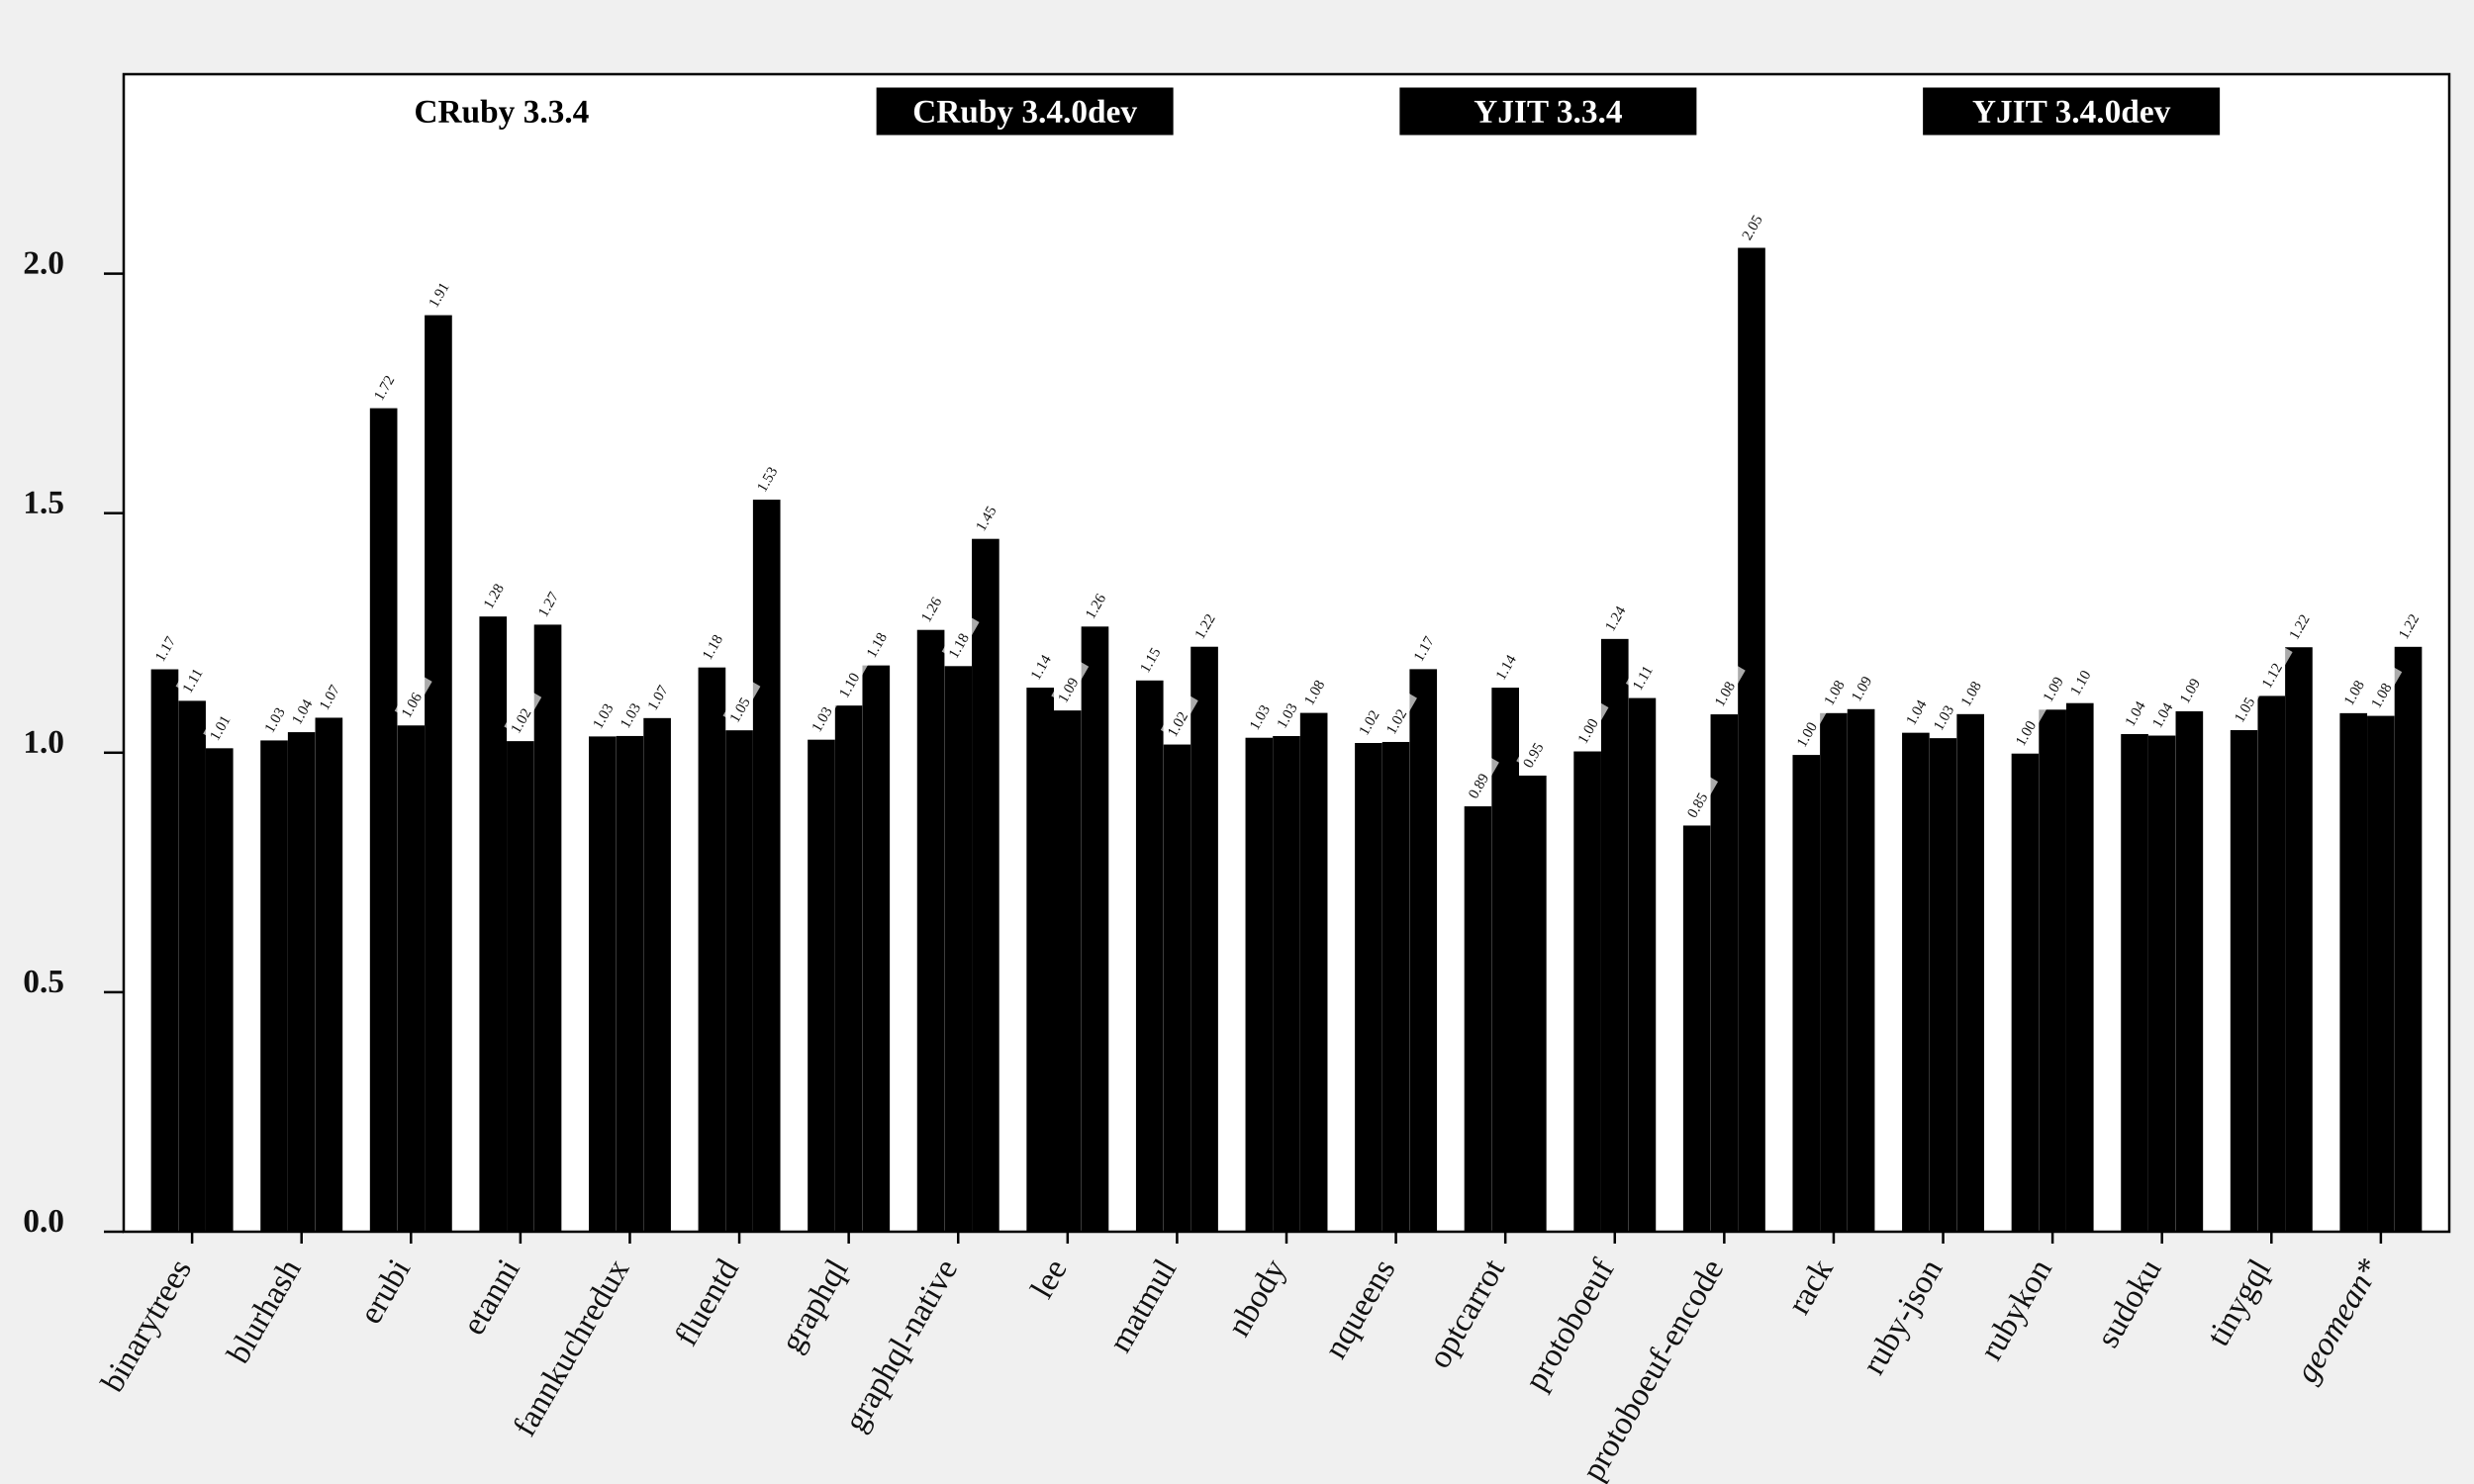
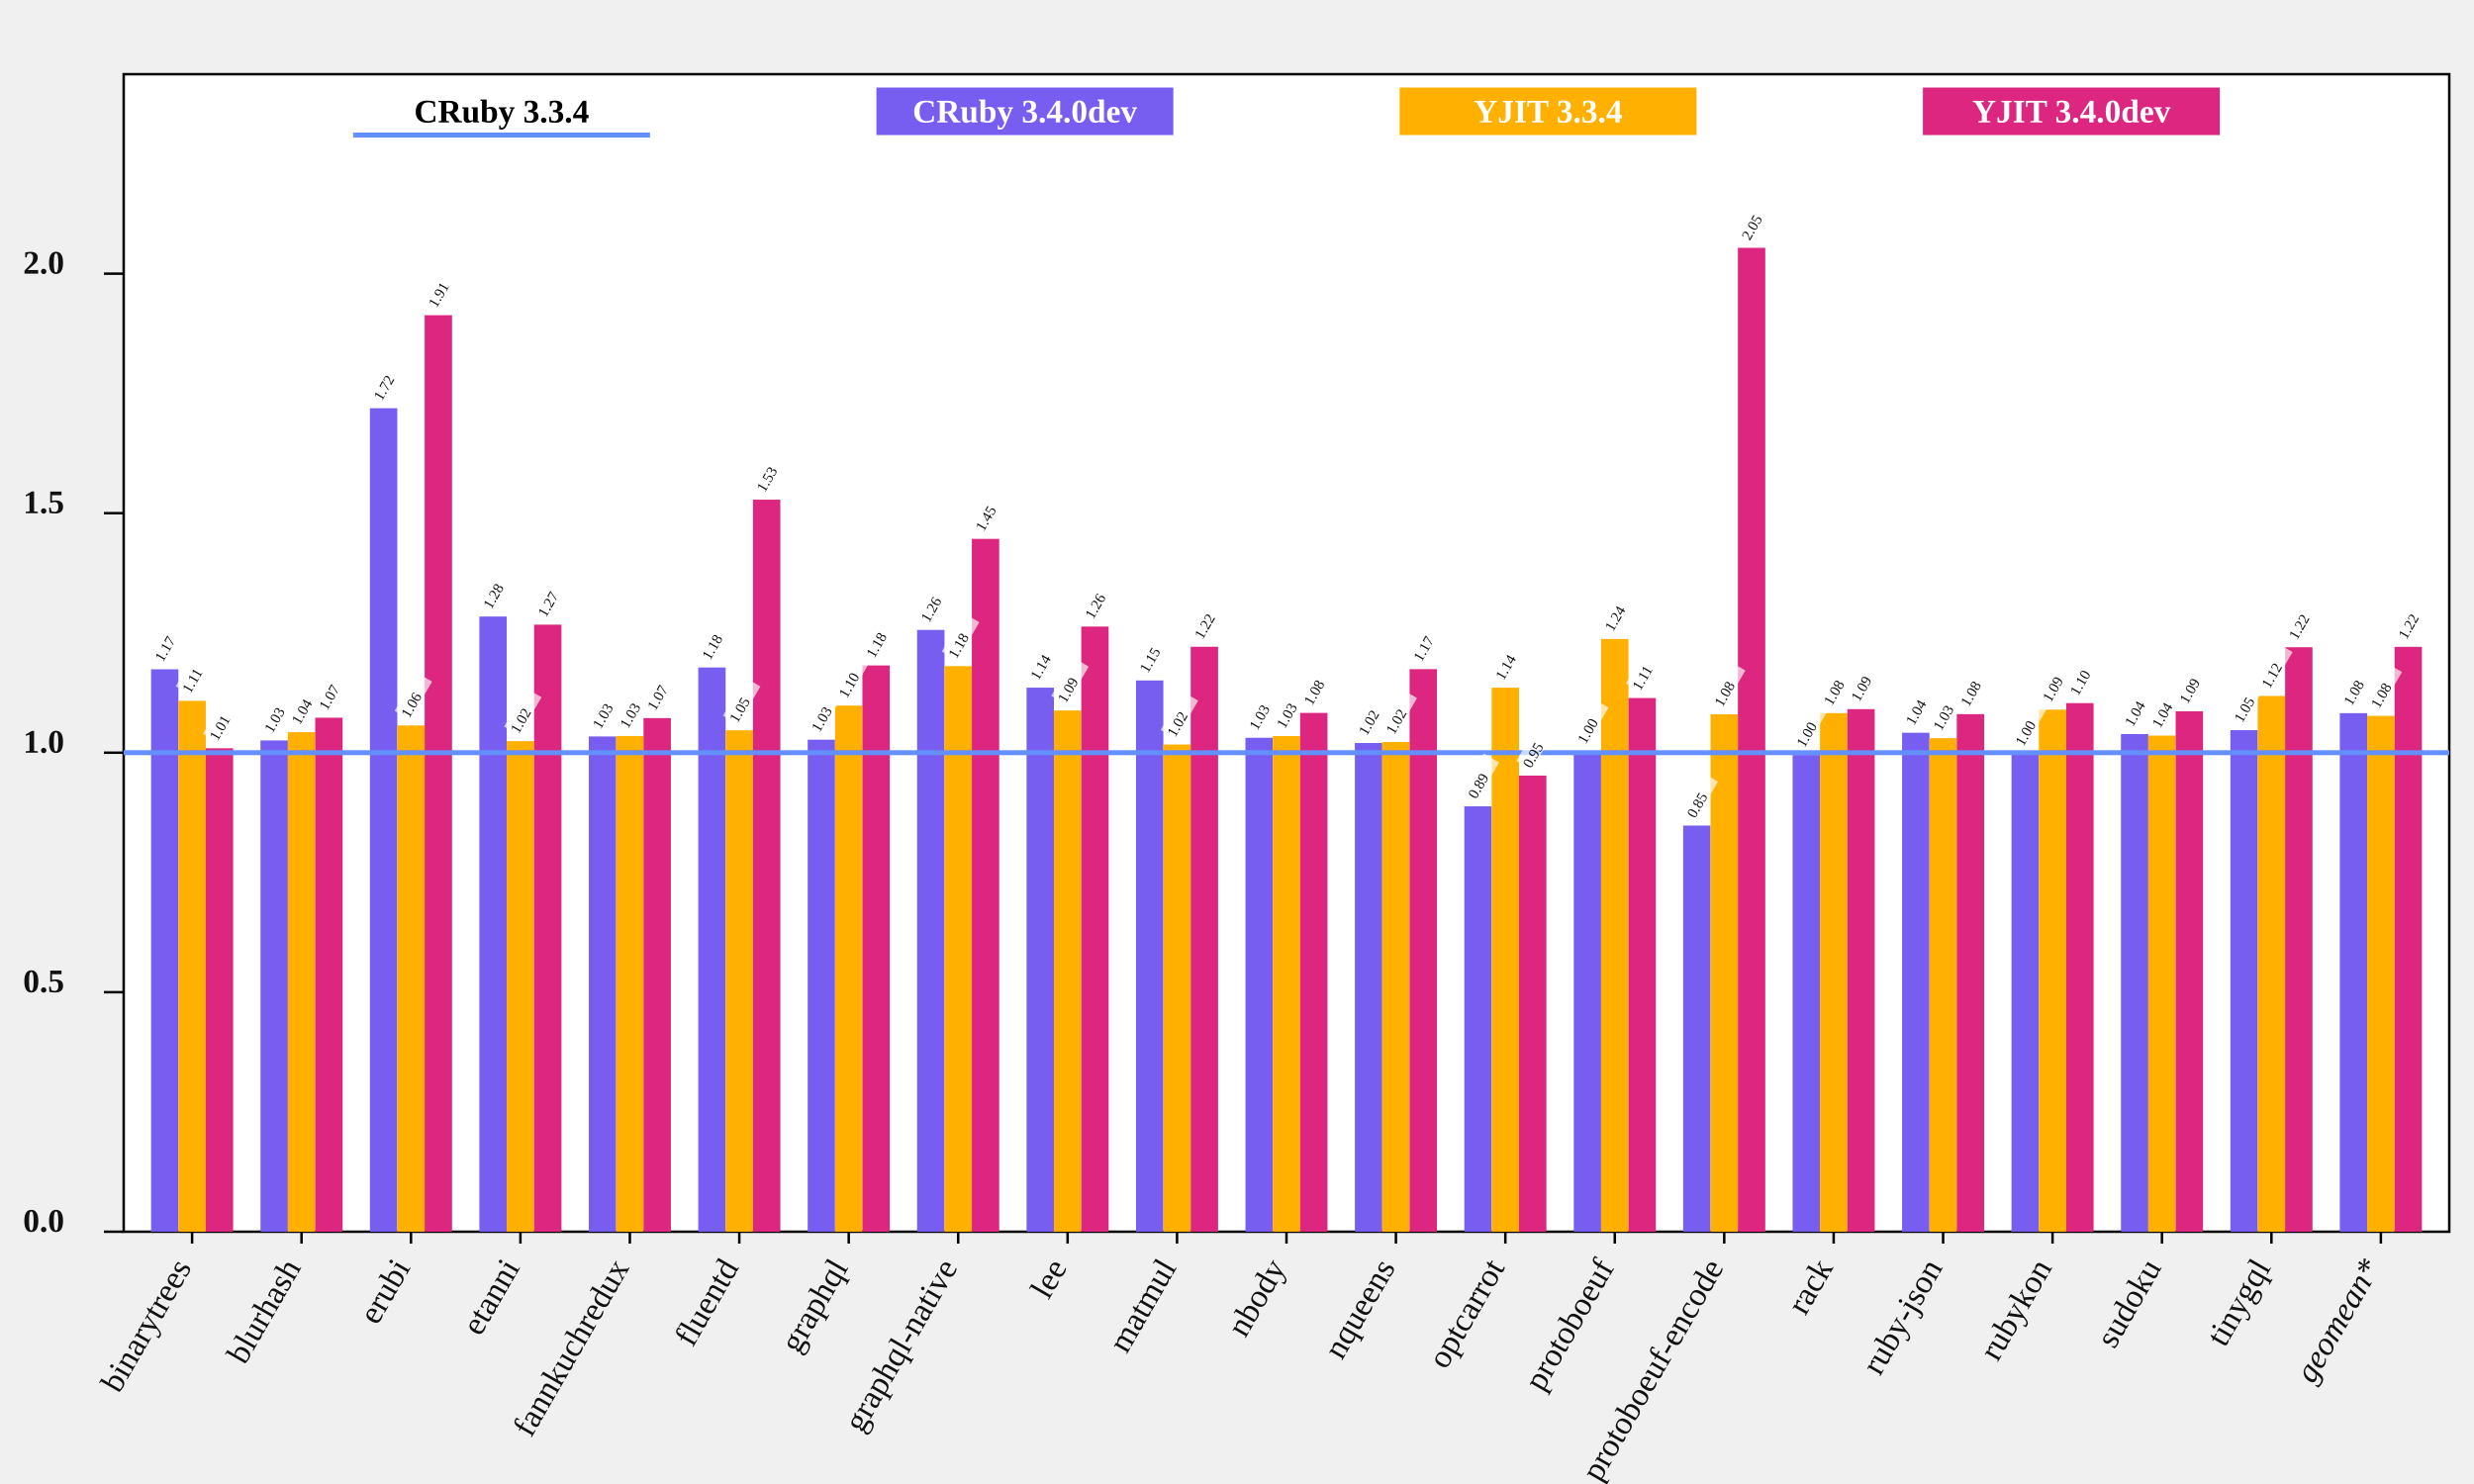
<svg xmlns="http://www.w3.org/2000/svg" viewBox="0 0 1000 600" width="100%" height="100%">
  <rect x="50.0" y="30.0" width="940.0" height="468" stroke="#000" fill="#fff" />
  <line x1="42.0" y1="498" x2="50.0" y2="498" stroke="#000" />
  <text x="26" y="498" text-anchor="end" font-weight="bold" font-size="small" fill="#111">
0.0
</text>
  <line x1="42.0" y1="401.161" x2="50.0" y2="401.161" stroke="#000" />
  <text x="26" y="401.161" text-anchor="end" font-weight="bold" font-size="small" fill="#111">
0.5
</text>
  <line x1="42.0" y1="304.322" x2="50.0" y2="304.322" stroke="#000" />
  <text x="26" y="304.322" text-anchor="end" font-weight="bold" font-size="small" fill="#111">
1.0
</text>
  <line x1="42.0" y1="207.483" x2="50.0" y2="207.483" stroke="#000" />
  <text x="26" y="207.483" text-anchor="end" font-weight="bold" font-size="small" fill="#111">
1.5
</text>
  <line x1="42.0" y1="110.644" x2="50.0" y2="110.644" stroke="#000" />
  <text x="26" y="110.644" text-anchor="end" font-weight="bold" font-size="small" fill="#111">
2.0
</text>
-   <line x1="142.75" y1="54.6" x2="262.75" y2="54.6" stroke="" stroke-width="2" />
+   <line x1="142.75" y1="54.6" x2="262.75" y2="54.6" stroke="#648FFF" stroke-width="2" />
  <text x="202.75" y="49.5" font-size="small" text-anchor="middle" font-weight="bold" fill="#000">
CRuby 3.3.4
</text>
-   <rect x="354.25" y="35.4" width="120.0" height="19.2" fill="" stroke="none" />
+   <rect x="354.25" y="35.4" width="120.0" height="19.2" fill="#785EF0" stroke="none" />
  <text x="414.25" y="49.5" font-size="small" text-anchor="middle" font-weight="bold" fill="#fff" style="text-shadow: 0 0 1px #000;">
CRuby 3.4.0dev
</text>
-   <rect x="565.75" y="35.4" width="120.0" height="19.2" fill="" stroke="none" />
+   <rect x="565.75" y="35.4" width="120.0" height="19.2" fill="#FFB000" stroke="none" />
  <text x="625.75" y="49.5" font-size="small" text-anchor="middle" font-weight="bold" fill="#fff" style="text-shadow: 0 0 1px #000;">
YJIT 3.3.4
</text>
-   <rect x="777.25" y="35.4" width="120.0" height="19.2" fill="" stroke="none" />
+   <rect x="777.25" y="35.4" width="120.0" height="19.2" fill="#DC267F" stroke="none" />
  <text x="837.25" y="49.5" font-size="small" text-anchor="middle" font-weight="bold" fill="#fff" style="text-shadow: 0 0 1px #000;">
YJIT 3.4.0dev
</text>
-   <rect x="61.059" y="270.607" width="11.059" height="227.393" fill="" data-tooltip="1.17x baseline (CRuby 3.4.0dev)" />
-   <rect x="72.118" y="283.351" width="11.059" height="214.649" fill="" data-tooltip="1.11x baseline (YJIT 3.3.4)" />
-   <rect x="83.176" y="302.532" width="11.059" height="195.468" fill="" data-tooltip="1.01x baseline (YJIT 3.4.0dev)" />
+   <rect x="61.059" y="270.607" width="11.059" height="227.393" fill="#785EF0" data-tooltip="1.17x baseline (CRuby 3.4.0dev)" />
+   <rect x="72.118" y="283.351" width="11.059" height="214.649" fill="#FFB000" data-tooltip="1.11x baseline (YJIT 3.3.4)" />
+   <rect x="83.176" y="302.532" width="11.059" height="195.468" fill="#DC267F" data-tooltip="1.01x baseline (YJIT 3.4.0dev)" />
  <line x1="77.647" y1="498.0" x2="77.647" y2="502.8" stroke="#000" />
  <text x="77.647" y="512.4" fill="#111" font-size="small" text-anchor="end" transform="rotate(-60, 77.64706, 512.4)">
binarytrees
</text>
-   <rect x="105.294" y="299.369" width="11.059" height="198.631" fill="" data-tooltip="1.03x baseline (CRuby 3.4.0dev)" />
-   <rect x="116.353" y="296.029" width="11.059" height="201.971" fill="" data-tooltip="1.04x baseline (YJIT 3.3.4)" />
-   <rect x="127.412" y="290.186" width="11.059" height="207.814" fill="" data-tooltip="1.07x baseline (YJIT 3.4.0dev)" />
+   <rect x="105.294" y="299.369" width="11.059" height="198.631" fill="#785EF0" data-tooltip="1.03x baseline (CRuby 3.4.0dev)" />
+   <rect x="116.353" y="296.029" width="11.059" height="201.971" fill="#FFB000" data-tooltip="1.04x baseline (YJIT 3.3.4)" />
+   <rect x="127.412" y="290.186" width="11.059" height="207.814" fill="#DC267F" data-tooltip="1.07x baseline (YJIT 3.4.0dev)" />
  <line x1="121.882" y1="498.0" x2="121.882" y2="502.8" stroke="#000" />
  <text x="121.882" y="512.4" fill="#111" font-size="small" text-anchor="end" transform="rotate(-60, 121.8824, 512.4)">
blurhash
</text>
-   <rect x="149.529" y="165.045" width="11.059" height="332.955" fill="" data-tooltip="1.72x baseline (CRuby 3.4.0dev)" />
-   <rect x="160.588" y="293.31" width="11.059" height="204.69" fill="" data-tooltip="1.06x baseline (YJIT 3.3.4)" />
-   <rect x="171.647" y="127.436" width="11.059" height="370.564" fill="" data-tooltip="1.91x baseline (YJIT 3.4.0dev)" />
+   <rect x="149.529" y="165.045" width="11.059" height="332.955" fill="#785EF0" data-tooltip="1.72x baseline (CRuby 3.4.0dev)" />
+   <rect x="160.588" y="293.31" width="11.059" height="204.69" fill="#FFB000" data-tooltip="1.06x baseline (YJIT 3.3.4)" />
+   <rect x="171.647" y="127.436" width="11.059" height="370.564" fill="#DC267F" data-tooltip="1.91x baseline (YJIT 3.4.0dev)" />
  <line x1="166.118" y1="498.0" x2="166.118" y2="502.8" stroke="#000" />
  <text x="166.118" y="512.4" fill="#111" font-size="small" text-anchor="end" transform="rotate(-60, 166.1176, 512.4)">
erubi
</text>
-   <rect x="193.765" y="249.266" width="11.059" height="248.734" fill="" data-tooltip="1.28x baseline (CRuby 3.4.0dev)" />
-   <rect x="204.824" y="299.652" width="11.059" height="198.348" fill="" data-tooltip="1.02x baseline (YJIT 3.3.4)" />
-   <rect x="215.882" y="252.56" width="11.059" height="245.44" fill="" data-tooltip="1.27x baseline (YJIT 3.4.0dev)" />
+   <rect x="193.765" y="249.266" width="11.059" height="248.734" fill="#785EF0" data-tooltip="1.28x baseline (CRuby 3.4.0dev)" />
+   <rect x="204.824" y="299.652" width="11.059" height="198.348" fill="#FFB000" data-tooltip="1.02x baseline (YJIT 3.3.4)" />
+   <rect x="215.882" y="252.56" width="11.059" height="245.44" fill="#DC267F" data-tooltip="1.27x baseline (YJIT 3.4.0dev)" />
  <line x1="210.353" y1="498.0" x2="210.353" y2="502.8" stroke="#000" />
  <text x="210.353" y="512.4" fill="#111" font-size="small" text-anchor="end" transform="rotate(-60, 210.3529, 512.4)">
etanni
</text>
-   <rect x="238" y="297.761" width="11.059" height="200.239" fill="" data-tooltip="1.03x baseline (CRuby 3.4.0dev)" />
-   <rect x="249.059" y="297.575" width="11.059" height="200.425" fill="" data-tooltip="1.03x baseline (YJIT 3.3.4)" />
-   <rect x="260.118" y="290.333" width="11.059" height="207.667" fill="" data-tooltip="1.07x baseline (YJIT 3.4.0dev)" />
+   <rect x="238" y="297.761" width="11.059" height="200.239" fill="#785EF0" data-tooltip="1.03x baseline (CRuby 3.4.0dev)" />
+   <rect x="249.059" y="297.575" width="11.059" height="200.425" fill="#FFB000" data-tooltip="1.03x baseline (YJIT 3.3.4)" />
+   <rect x="260.118" y="290.333" width="11.059" height="207.667" fill="#DC267F" data-tooltip="1.07x baseline (YJIT 3.4.0dev)" />
  <line x1="254.588" y1="498.0" x2="254.588" y2="502.8" stroke="#000" />
  <text x="254.588" y="512.4" fill="#111" font-size="small" text-anchor="end" transform="rotate(-60, 254.5882, 512.4)">
fannkuchredux
</text>
-   <rect x="282.235" y="269.871" width="11.059" height="228.129" fill="" data-tooltip="1.18x baseline (CRuby 3.4.0dev)" />
-   <rect x="293.294" y="295.272" width="11.059" height="202.728" fill="" data-tooltip="1.05x baseline (YJIT 3.3.4)" />
-   <rect x="304.353" y="202.024" width="11.059" height="295.976" fill="" data-tooltip="1.53x baseline (YJIT 3.4.0dev)" />
+   <rect x="282.235" y="269.871" width="11.059" height="228.129" fill="#785EF0" data-tooltip="1.18x baseline (CRuby 3.4.0dev)" />
+   <rect x="293.294" y="295.272" width="11.059" height="202.728" fill="#FFB000" data-tooltip="1.05x baseline (YJIT 3.3.4)" />
+   <rect x="304.353" y="202.024" width="11.059" height="295.976" fill="#DC267F" data-tooltip="1.53x baseline (YJIT 3.4.0dev)" />
  <line x1="298.824" y1="498.0" x2="298.824" y2="502.8" stroke="#000" />
  <text x="298.824" y="512.4" fill="#111" font-size="small" text-anchor="end" transform="rotate(-60, 298.8235, 512.4)">
fluentd
</text>
-   <rect x="326.471" y="299.067" width="11.059" height="198.933" fill="" data-tooltip="1.03x baseline (CRuby 3.4.0dev)" />
-   <rect x="337.529" y="285.268" width="11.059" height="212.732" fill="" data-tooltip="1.10x baseline (YJIT 3.3.4)" />
-   <rect x="348.588" y="269.047" width="11.059" height="228.953" fill="" data-tooltip="1.18x baseline (YJIT 3.4.0dev)" />
+   <rect x="326.471" y="299.067" width="11.059" height="198.933" fill="#785EF0" data-tooltip="1.03x baseline (CRuby 3.4.0dev)" />
+   <rect x="337.529" y="285.268" width="11.059" height="212.732" fill="#FFB000" data-tooltip="1.10x baseline (YJIT 3.3.4)" />
+   <rect x="348.588" y="269.047" width="11.059" height="228.953" fill="#DC267F" data-tooltip="1.18x baseline (YJIT 3.4.0dev)" />
  <line x1="343.059" y1="498.0" x2="343.059" y2="502.8" stroke="#000" />
  <text x="343.059" y="512.4" fill="#111" font-size="small" text-anchor="end" transform="rotate(-60, 343.0588, 512.4)">
graphql
</text>
-   <rect x="370.706" y="254.68" width="11.059" height="243.32" fill="" data-tooltip="1.26x baseline (CRuby 3.4.0dev)" />
-   <rect x="381.765" y="269.32" width="11.059" height="228.68" fill="" data-tooltip="1.18x baseline (YJIT 3.3.4)" />
-   <rect x="392.824" y="217.872" width="11.059" height="280.128" fill="" data-tooltip="1.45x baseline (YJIT 3.4.0dev)" />
+   <rect x="370.706" y="254.68" width="11.059" height="243.32" fill="#785EF0" data-tooltip="1.26x baseline (CRuby 3.4.0dev)" />
+   <rect x="381.765" y="269.32" width="11.059" height="228.68" fill="#FFB000" data-tooltip="1.18x baseline (YJIT 3.3.4)" />
+   <rect x="392.824" y="217.872" width="11.059" height="280.128" fill="#DC267F" data-tooltip="1.45x baseline (YJIT 3.4.0dev)" />
  <line x1="387.294" y1="498.0" x2="387.294" y2="502.8" stroke="#000" />
  <text x="387.294" y="512.4" fill="#111" font-size="small" text-anchor="end" transform="rotate(-60, 387.2941, 512.4)">
graphql-native
</text>
-   <rect x="414.941" y="278.026" width="11.059" height="219.974" fill="" data-tooltip="1.14x baseline (CRuby 3.4.0dev)" />
-   <rect x="426" y="287.254" width="11.059" height="210.746" fill="" data-tooltip="1.09x baseline (YJIT 3.3.4)" />
-   <rect x="437.059" y="253.326" width="11.059" height="244.674" fill="" data-tooltip="1.26x baseline (YJIT 3.4.0dev)" />
+   <rect x="414.941" y="278.026" width="11.059" height="219.974" fill="#785EF0" data-tooltip="1.14x baseline (CRuby 3.4.0dev)" />
+   <rect x="426" y="287.254" width="11.059" height="210.746" fill="#FFB000" data-tooltip="1.09x baseline (YJIT 3.3.4)" />
+   <rect x="437.059" y="253.326" width="11.059" height="244.674" fill="#DC267F" data-tooltip="1.26x baseline (YJIT 3.4.0dev)" />
  <line x1="431.529" y1="498.0" x2="431.529" y2="502.8" stroke="#000" />
  <text x="431.529" y="512.4" fill="#111" font-size="small" text-anchor="end" transform="rotate(-60, 431.5294, 512.4)">
lee
</text>
-   <rect x="459.176" y="275.122" width="11.059" height="222.878" fill="" data-tooltip="1.15x baseline (CRuby 3.4.0dev)" />
-   <rect x="470.235" y="301.02" width="11.059" height="196.98" fill="" data-tooltip="1.02x baseline (YJIT 3.3.4)" />
-   <rect x="481.294" y="261.487" width="11.059" height="236.513" fill="" data-tooltip="1.22x baseline (YJIT 3.4.0dev)" />
+   <rect x="459.176" y="275.122" width="11.059" height="222.878" fill="#785EF0" data-tooltip="1.15x baseline (CRuby 3.4.0dev)" />
+   <rect x="470.235" y="301.02" width="11.059" height="196.98" fill="#FFB000" data-tooltip="1.02x baseline (YJIT 3.3.4)" />
+   <rect x="481.294" y="261.487" width="11.059" height="236.513" fill="#DC267F" data-tooltip="1.22x baseline (YJIT 3.4.0dev)" />
  <line x1="475.765" y1="498.0" x2="475.765" y2="502.8" stroke="#000" />
  <text x="475.765" y="512.4" fill="#111" font-size="small" text-anchor="end" transform="rotate(-60, 475.7647, 512.4)">
matmul
</text>
-   <rect x="503.412" y="298.283" width="11.059" height="199.717" fill="" data-tooltip="1.03x baseline (CRuby 3.4.0dev)" />
-   <rect x="514.471" y="297.605" width="11.059" height="200.395" fill="" data-tooltip="1.03x baseline (YJIT 3.3.4)" />
-   <rect x="525.529" y="288.238" width="11.059" height="209.762" fill="" data-tooltip="1.08x baseline (YJIT 3.4.0dev)" />
+   <rect x="503.412" y="298.283" width="11.059" height="199.717" fill="#785EF0" data-tooltip="1.03x baseline (CRuby 3.4.0dev)" />
+   <rect x="514.471" y="297.605" width="11.059" height="200.395" fill="#FFB000" data-tooltip="1.03x baseline (YJIT 3.3.4)" />
+   <rect x="525.529" y="288.238" width="11.059" height="209.762" fill="#DC267F" data-tooltip="1.08x baseline (YJIT 3.4.0dev)" />
  <line x1="520" y1="498.0" x2="520" y2="502.8" stroke="#000" />
  <text x="520" y="512.4" fill="#111" font-size="small" text-anchor="end" transform="rotate(-60, 520, 512.4)">
nbody
</text>
-   <rect x="547.647" y="300.404" width="11.059" height="197.596" fill="" data-tooltip="1.02x baseline (CRuby 3.4.0dev)" />
-   <rect x="558.706" y="299.989" width="11.059" height="198.011" fill="" data-tooltip="1.02x baseline (YJIT 3.3.4)" />
-   <rect x="569.765" y="270.548" width="11.059" height="227.452" fill="" data-tooltip="1.17x baseline (YJIT 3.4.0dev)" />
+   <rect x="547.647" y="300.404" width="11.059" height="197.596" fill="#785EF0" data-tooltip="1.02x baseline (CRuby 3.4.0dev)" />
+   <rect x="558.706" y="299.989" width="11.059" height="198.011" fill="#FFB000" data-tooltip="1.02x baseline (YJIT 3.3.4)" />
+   <rect x="569.765" y="270.548" width="11.059" height="227.452" fill="#DC267F" data-tooltip="1.17x baseline (YJIT 3.4.0dev)" />
  <line x1="564.235" y1="498.0" x2="564.235" y2="502.8" stroke="#000" />
  <text x="564.235" y="512.4" fill="#111" font-size="small" text-anchor="end" transform="rotate(-60, 564.2353, 512.4)">
nqueens
</text>
-   <rect x="591.882" y="326.011" width="11.059" height="171.989" fill="" data-tooltip="0.89x baseline (CRuby 3.4.0dev)" />
-   <rect x="602.941" y="278.046" width="11.059" height="219.954" fill="" data-tooltip="1.14x baseline (YJIT 3.3.4)" />
-   <rect x="614" y="313.581" width="11.059" height="184.419" fill="" data-tooltip="0.95x baseline (YJIT 3.4.0dev)" />
+   <rect x="591.882" y="326.011" width="11.059" height="171.989" fill="#785EF0" data-tooltip="0.89x baseline (CRuby 3.4.0dev)" />
+   <rect x="602.941" y="278.046" width="11.059" height="219.954" fill="#FFB000" data-tooltip="1.14x baseline (YJIT 3.3.4)" />
+   <rect x="614" y="313.581" width="11.059" height="184.419" fill="#DC267F" data-tooltip="0.95x baseline (YJIT 3.4.0dev)" />
  <line x1="608.471" y1="498.0" x2="608.471" y2="502.8" stroke="#000" />
  <text x="608.471" y="512.4" fill="#111" font-size="small" text-anchor="end" transform="rotate(-60, 608.4706, 512.4)">
optcarrot
</text>
-   <rect x="636.118" y="303.808" width="11.059" height="194.192" fill="" data-tooltip="1.00x baseline (CRuby 3.4.0dev)" />
-   <rect x="647.176" y="258.336" width="11.059" height="239.664" fill="" data-tooltip="1.24x baseline (YJIT 3.3.4)" />
-   <rect x="658.235" y="282.228" width="11.059" height="215.772" fill="" data-tooltip="1.11x baseline (YJIT 3.4.0dev)" />
+   <rect x="636.118" y="303.808" width="11.059" height="194.192" fill="#785EF0" data-tooltip="1.00x baseline (CRuby 3.4.0dev)" />
+   <rect x="647.176" y="258.336" width="11.059" height="239.664" fill="#FFB000" data-tooltip="1.24x baseline (YJIT 3.3.4)" />
+   <rect x="658.235" y="282.228" width="11.059" height="215.772" fill="#DC267F" data-tooltip="1.11x baseline (YJIT 3.4.0dev)" />
  <line x1="652.706" y1="498.0" x2="652.706" y2="502.8" stroke="#000" />
  <text x="652.706" y="512.4" fill="#111" font-size="small" text-anchor="end" transform="rotate(-60, 652.7059, 512.4)">
protoboeuf
</text>
-   <rect x="680.353" y="333.782" width="11.059" height="164.218" fill="" data-tooltip="0.85x baseline (CRuby 3.4.0dev)" />
-   <rect x="691.412" y="288.822" width="11.059" height="209.178" fill="" data-tooltip="1.08x baseline (YJIT 3.3.4)" />
-   <rect x="702.471" y="100.2" width="11.059" height="397.8" fill="" data-tooltip="2.05x baseline (YJIT 3.4.0dev)" />
+   <rect x="680.353" y="333.782" width="11.059" height="164.218" fill="#785EF0" data-tooltip="0.85x baseline (CRuby 3.4.0dev)" />
+   <rect x="691.412" y="288.822" width="11.059" height="209.178" fill="#FFB000" data-tooltip="1.08x baseline (YJIT 3.3.4)" />
+   <rect x="702.471" y="100.2" width="11.059" height="397.8" fill="#DC267F" data-tooltip="2.05x baseline (YJIT 3.4.0dev)" />
  <line x1="696.941" y1="498.0" x2="696.941" y2="502.8" stroke="#000" />
  <text x="696.941" y="512.4" fill="#111" font-size="small" text-anchor="end" transform="rotate(-60, 696.9412, 512.4)">
protoboeuf-encode
</text>
-   <rect x="724.588" y="305.238" width="11.059" height="192.762" fill="" data-tooltip="1.00x baseline (CRuby 3.4.0dev)" />
-   <rect x="735.647" y="288.318" width="11.059" height="209.682" fill="" data-tooltip="1.08x baseline (YJIT 3.3.4)" />
-   <rect x="746.706" y="286.715" width="11.059" height="211.285" fill="" data-tooltip="1.09x baseline (YJIT 3.4.0dev)" />
+   <rect x="724.588" y="305.238" width="11.059" height="192.762" fill="#785EF0" data-tooltip="1.00x baseline (CRuby 3.4.0dev)" />
+   <rect x="735.647" y="288.318" width="11.059" height="209.682" fill="#FFB000" data-tooltip="1.08x baseline (YJIT 3.3.4)" />
+   <rect x="746.706" y="286.715" width="11.059" height="211.285" fill="#DC267F" data-tooltip="1.09x baseline (YJIT 3.4.0dev)" />
  <line x1="741.176" y1="498.0" x2="741.176" y2="502.8" stroke="#000" />
  <text x="741.176" y="512.4" fill="#111" font-size="small" text-anchor="end" transform="rotate(-60, 741.1765, 512.4)">
rack
</text>
-   <rect x="768.824" y="296.259" width="11.059" height="201.741" fill="" data-tooltip="1.04x baseline (CRuby 3.4.0dev)" />
-   <rect x="779.882" y="298.453" width="11.059" height="199.547" fill="" data-tooltip="1.03x baseline (YJIT 3.3.4)" />
-   <rect x="790.941" y="288.73" width="11.059" height="209.27" fill="" data-tooltip="1.08x baseline (YJIT 3.4.0dev)" />
+   <rect x="768.824" y="296.259" width="11.059" height="201.741" fill="#785EF0" data-tooltip="1.04x baseline (CRuby 3.4.0dev)" />
+   <rect x="779.882" y="298.453" width="11.059" height="199.547" fill="#FFB000" data-tooltip="1.03x baseline (YJIT 3.3.4)" />
+   <rect x="790.941" y="288.73" width="11.059" height="209.27" fill="#DC267F" data-tooltip="1.08x baseline (YJIT 3.4.0dev)" />
  <line x1="785.412" y1="498.0" x2="785.412" y2="502.8" stroke="#000" />
  <text x="785.412" y="512.4" fill="#111" font-size="small" text-anchor="end" transform="rotate(-60, 785.4118, 512.4)">
ruby-json
</text>
-   <rect x="813.059" y="304.686" width="11.059" height="193.314" fill="" data-tooltip="1.00x baseline (CRuby 3.4.0dev)" />
-   <rect x="824.118" y="286.922" width="11.059" height="211.078" fill="" data-tooltip="1.09x baseline (YJIT 3.3.4)" />
-   <rect x="835.176" y="284.28" width="11.059" height="213.72" fill="" data-tooltip="1.10x baseline (YJIT 3.4.0dev)" />
+   <rect x="813.059" y="304.686" width="11.059" height="193.314" fill="#785EF0" data-tooltip="1.00x baseline (CRuby 3.4.0dev)" />
+   <rect x="824.118" y="286.922" width="11.059" height="211.078" fill="#FFB000" data-tooltip="1.09x baseline (YJIT 3.3.4)" />
+   <rect x="835.176" y="284.28" width="11.059" height="213.72" fill="#DC267F" data-tooltip="1.10x baseline (YJIT 3.4.0dev)" />
  <line x1="829.647" y1="498.0" x2="829.647" y2="502.8" stroke="#000" />
  <text x="829.647" y="512.4" fill="#111" font-size="small" text-anchor="end" transform="rotate(-60, 829.6471, 512.4)">
rubykon
</text>
-   <rect x="857.294" y="296.803" width="11.059" height="201.197" fill="" data-tooltip="1.04x baseline (CRuby 3.4.0dev)" />
-   <rect x="868.353" y="297.409" width="11.059" height="200.591" fill="" data-tooltip="1.04x baseline (YJIT 3.3.4)" />
-   <rect x="879.412" y="287.586" width="11.059" height="210.414" fill="" data-tooltip="1.09x baseline (YJIT 3.4.0dev)" />
+   <rect x="857.294" y="296.803" width="11.059" height="201.197" fill="#785EF0" data-tooltip="1.04x baseline (CRuby 3.4.0dev)" />
+   <rect x="868.353" y="297.409" width="11.059" height="200.591" fill="#FFB000" data-tooltip="1.04x baseline (YJIT 3.3.4)" />
+   <rect x="879.412" y="287.586" width="11.059" height="210.414" fill="#DC267F" data-tooltip="1.09x baseline (YJIT 3.4.0dev)" />
  <line x1="873.882" y1="498.0" x2="873.882" y2="502.8" stroke="#000" />
  <text x="873.882" y="512.4" fill="#111" font-size="small" text-anchor="end" transform="rotate(-60, 873.8824, 512.4)">
sudoku
</text>
-   <rect x="901.529" y="295.207" width="11.059" height="202.793" fill="" data-tooltip="1.05x baseline (CRuby 3.4.0dev)" />
-   <rect x="912.588" y="281.372" width="11.059" height="216.628" fill="" data-tooltip="1.12x baseline (YJIT 3.3.4)" />
-   <rect x="923.647" y="261.69" width="11.059" height="236.31" fill="" data-tooltip="1.22x baseline (YJIT 3.4.0dev)" />
+   <rect x="901.529" y="295.207" width="11.059" height="202.793" fill="#785EF0" data-tooltip="1.05x baseline (CRuby 3.4.0dev)" />
+   <rect x="912.588" y="281.372" width="11.059" height="216.628" fill="#FFB000" data-tooltip="1.12x baseline (YJIT 3.3.4)" />
+   <rect x="923.647" y="261.69" width="11.059" height="236.31" fill="#DC267F" data-tooltip="1.22x baseline (YJIT 3.4.0dev)" />
  <line x1="918.118" y1="498.0" x2="918.118" y2="502.8" stroke="#000" />
  <text x="918.118" y="512.4" fill="#111" font-size="small" text-anchor="end" transform="rotate(-60, 918.1176, 512.4)">
tinygql
</text>
-   <rect x="945.765" y="288.345" width="11.059" height="209.655" fill="" data-tooltip="1.08x baseline (CRuby 3.4.0dev)" />
-   <rect x="956.824" y="289.437" width="11.059" height="208.563" fill="" data-tooltip="1.08x baseline (YJIT 3.3.4)" />
-   <rect x="967.882" y="261.523" width="11.059" height="236.477" fill="" data-tooltip="1.22x baseline (YJIT 3.4.0dev)" />
+   <rect x="945.765" y="288.345" width="11.059" height="209.655" fill="#785EF0" data-tooltip="1.08x baseline (CRuby 3.4.0dev)" />
+   <rect x="956.824" y="289.437" width="11.059" height="208.563" fill="#FFB000" data-tooltip="1.08x baseline (YJIT 3.3.4)" />
+   <rect x="967.882" y="261.523" width="11.059" height="236.477" fill="#DC267F" data-tooltip="1.22x baseline (YJIT 3.4.0dev)" />
  <line x1="962.353" y1="498.0" x2="962.353" y2="502.8" stroke="#000" />
  <text x="962.353" y="512.4" fill="#111" font-size="small" text-anchor="end" transform="rotate(-60, 962.3529, 512.4)" font-style="italic">
geomean*
</text>
-   <line x1="50.0" y1="304.322" x2="990.0" y2="304.322" stroke="" stroke-width="2" />
+   <line x1="50.0" y1="304.322" x2="990.0" y2="304.322" stroke="#648FFF" stroke-width="2" />
  <rect x="62.884" y="256.447" width="17.85" height="7.2" transform="rotate(-60, 68.58824, 263.1071)" fill="#fffa" />
  <text x="63.059" y="263.107" fill="#111" font-size="0.5em" text-anchor="start" textLength="17.5" transform="rotate(-60, 68.58824, 263.1071)" style="text-shadow: 0 0 1px #fff;">
1.17
</text>
  <rect x="73.943" y="269.191" width="17.85" height="7.2" transform="rotate(-60, 79.64706, 275.8514)" fill="#fffa" />
  <text x="74.118" y="275.851" fill="#111" font-size="0.5em" text-anchor="start" textLength="17.5" transform="rotate(-60, 79.64706, 275.8514)" style="text-shadow: 0 0 1px #fff;">
1.11
</text>
  <rect x="85.001" y="288.372" width="17.85" height="7.2" transform="rotate(-60, 90.70588, 295.0317)" fill="#fffa" />
  <text x="85.176" y="295.032" fill="#111" font-size="0.5em" text-anchor="start" textLength="17.5" transform="rotate(-60, 90.70588, 295.0317)" style="text-shadow: 0 0 1px #fff;">
1.01
</text>
  <rect x="107.119" y="285.209" width="17.85" height="7.2" transform="rotate(-60, 112.8235, 291.8685)" fill="#fffa" />
  <text x="107.294" y="291.869" fill="#111" font-size="0.5em" text-anchor="start" textLength="17.5" transform="rotate(-60, 112.8235, 291.8685)" style="text-shadow: 0 0 1px #fff;">
1.03
</text>
  <rect x="118.178" y="281.869" width="17.85" height="7.2" transform="rotate(-60, 123.8824, 288.5293)" fill="#fffa" />
  <text x="118.353" y="288.529" fill="#111" font-size="0.5em" text-anchor="start" textLength="17.5" transform="rotate(-60, 123.8824, 288.5293)" style="text-shadow: 0 0 1px #fff;">
1.04
</text>
  <rect x="129.237" y="276.026" width="17.85" height="7.2" transform="rotate(-60, 134.9412, 282.6855)" fill="#fffa" />
  <text x="129.412" y="282.686" fill="#111" font-size="0.5em" text-anchor="start" textLength="17.5" transform="rotate(-60, 134.9412, 282.6855)" style="text-shadow: 0 0 1px #fff;">
1.07
</text>
  <rect x="151.354" y="150.885" width="17.85" height="7.2" transform="rotate(-60, 157.0588, 157.5447)" fill="#fffa" />
  <text x="151.529" y="157.545" fill="#111" font-size="0.5em" text-anchor="start" textLength="17.5" transform="rotate(-60, 157.0588, 157.5447)" style="text-shadow: 0 0 1px #fff;">
1.72
</text>
  <rect x="162.413" y="279.15" width="17.85" height="7.2" transform="rotate(-60, 168.1176, 285.8099)" fill="#fffa" />
  <text x="162.588" y="285.81" fill="#111" font-size="0.5em" text-anchor="start" textLength="17.5" transform="rotate(-60, 168.1176, 285.8099)" style="text-shadow: 0 0 1px #fff;">
1.06
</text>
  <rect x="173.472" y="113.276" width="17.85" height="7.2" transform="rotate(-60, 179.1765, 119.9359)" fill="#fffa" />
  <text x="173.647" y="119.936" fill="#111" font-size="0.5em" text-anchor="start" textLength="17.5" transform="rotate(-60, 179.1765, 119.9359)" style="text-shadow: 0 0 1px #fff;">
1.91
</text>
  <rect x="195.59" y="235.106" width="17.85" height="7.2" transform="rotate(-60, 201.2941, 241.7661)" fill="#fffa" />
  <text x="195.765" y="241.766" fill="#111" font-size="0.5em" text-anchor="start" textLength="17.5" transform="rotate(-60, 201.2941, 241.7661)" style="text-shadow: 0 0 1px #fff;">
1.28
</text>
  <rect x="206.649" y="285.492" width="17.85" height="7.2" transform="rotate(-60, 212.3529, 292.1519)" fill="#fffa" />
  <text x="206.824" y="292.152" fill="#111" font-size="0.5em" text-anchor="start" textLength="17.5" transform="rotate(-60, 212.3529, 292.1519)" style="text-shadow: 0 0 1px #fff;">
1.02
</text>
  <rect x="217.707" y="238.4" width="17.85" height="7.2" transform="rotate(-60, 223.4118, 245.0596)" fill="#fffa" />
  <text x="217.882" y="245.06" fill="#111" font-size="0.5em" text-anchor="start" textLength="17.5" transform="rotate(-60, 223.4118, 245.0596)" style="text-shadow: 0 0 1px #fff;">
1.27
</text>
  <rect x="239.825" y="283.601" width="17.85" height="7.2" transform="rotate(-60, 245.5294, 290.2606)" fill="#fffa" />
  <text x="240" y="290.261" fill="#111" font-size="0.5em" text-anchor="start" textLength="17.5" transform="rotate(-60, 245.5294, 290.2606)" style="text-shadow: 0 0 1px #fff;">
1.03
</text>
  <rect x="250.884" y="283.415" width="17.85" height="7.2" transform="rotate(-60, 256.5882, 290.075)" fill="#fffa" />
  <text x="251.059" y="290.075" fill="#111" font-size="0.5em" text-anchor="start" textLength="17.5" transform="rotate(-60, 256.5882, 290.075)" style="text-shadow: 0 0 1px #fff;">
1.03
</text>
  <rect x="261.943" y="276.173" width="17.85" height="7.2" transform="rotate(-60, 267.6471, 282.8329)" fill="#fffa" />
  <text x="262.118" y="282.833" fill="#111" font-size="0.5em" text-anchor="start" textLength="17.5" transform="rotate(-60, 267.6471, 282.8329)" style="text-shadow: 0 0 1px #fff;">
1.07
</text>
  <rect x="284.06" y="255.711" width="17.85" height="7.2" transform="rotate(-60, 289.7647, 262.3715)" fill="#fffa" />
  <text x="284.235" y="262.371" fill="#111" font-size="0.5em" text-anchor="start" textLength="17.5" transform="rotate(-60, 289.7647, 262.3715)" style="text-shadow: 0 0 1px #fff;">
1.18
</text>
  <rect x="295.119" y="281.112" width="17.85" height="7.2" transform="rotate(-60, 300.8235, 287.7724)" fill="#fffa" />
  <text x="295.294" y="287.772" fill="#111" font-size="0.5em" text-anchor="start" textLength="17.5" transform="rotate(-60, 300.8235, 287.7724)" style="text-shadow: 0 0 1px #fff;">
1.05
</text>
  <rect x="306.178" y="187.864" width="17.85" height="7.2" transform="rotate(-60, 311.8824, 194.5244)" fill="#fffa" />
  <text x="306.353" y="194.524" fill="#111" font-size="0.5em" text-anchor="start" textLength="17.5" transform="rotate(-60, 311.8824, 194.5244)" style="text-shadow: 0 0 1px #fff;">
1.53
</text>
  <rect x="328.296" y="284.907" width="17.85" height="7.2" transform="rotate(-60, 334, 291.5665)" fill="#fffa" />
  <text x="328.471" y="291.567" fill="#111" font-size="0.5em" text-anchor="start" textLength="17.5" transform="rotate(-60, 334, 291.5665)" style="text-shadow: 0 0 1px #fff;">
1.03
</text>
  <rect x="339.354" y="271.108" width="17.85" height="7.2" transform="rotate(-60, 345.0588, 277.7684)" fill="#fffa" />
  <text x="339.529" y="277.768" fill="#111" font-size="0.5em" text-anchor="start" textLength="17.5" transform="rotate(-60, 345.0588, 277.7684)" style="text-shadow: 0 0 1px #fff;">
1.10
</text>
  <rect x="350.413" y="254.887" width="17.85" height="7.2" transform="rotate(-60, 356.1176, 261.5465)" fill="#fffa" />
  <text x="350.588" y="261.547" fill="#111" font-size="0.5em" text-anchor="start" textLength="17.5" transform="rotate(-60, 356.1176, 261.5465)" style="text-shadow: 0 0 1px #fff;">
1.18
</text>
  <rect x="372.531" y="240.52" width="17.85" height="7.2" transform="rotate(-60, 378.2353, 247.18)" fill="#fffa" />
  <text x="372.706" y="247.18" fill="#111" font-size="0.5em" text-anchor="start" textLength="17.5" transform="rotate(-60, 378.2353, 247.18)" style="text-shadow: 0 0 1px #fff;">
1.26
</text>
  <rect x="383.59" y="255.16" width="17.85" height="7.2" transform="rotate(-60, 389.2941, 261.8197)" fill="#fffa" />
  <text x="383.765" y="261.82" fill="#111" font-size="0.5em" text-anchor="start" textLength="17.5" transform="rotate(-60, 389.2941, 261.8197)" style="text-shadow: 0 0 1px #fff;">
1.18
</text>
  <rect x="394.649" y="203.712" width="17.85" height="7.2" transform="rotate(-60, 400.3529, 210.3722)" fill="#fffa" />
  <text x="394.824" y="210.372" fill="#111" font-size="0.5em" text-anchor="start" textLength="17.5" transform="rotate(-60, 400.3529, 210.3722)" style="text-shadow: 0 0 1px #fff;">
1.45
</text>
  <rect x="416.766" y="263.866" width="17.85" height="7.2" transform="rotate(-60, 422.4706, 270.5263)" fill="#fffa" />
  <text x="416.941" y="270.526" fill="#111" font-size="0.5em" text-anchor="start" textLength="17.5" transform="rotate(-60, 422.4706, 270.5263)" style="text-shadow: 0 0 1px #fff;">
1.14
</text>
  <rect x="427.825" y="273.094" width="17.85" height="7.2" transform="rotate(-60, 433.5294, 279.754)" fill="#fffa" />
  <text x="428" y="279.754" fill="#111" font-size="0.5em" text-anchor="start" textLength="17.5" transform="rotate(-60, 433.5294, 279.754)" style="text-shadow: 0 0 1px #fff;">
1.09
</text>
  <rect x="438.884" y="239.166" width="17.85" height="7.2" transform="rotate(-60, 444.5882, 245.8265)" fill="#fffa" />
  <text x="439.059" y="245.826" fill="#111" font-size="0.5em" text-anchor="start" textLength="17.5" transform="rotate(-60, 444.5882, 245.8265)" style="text-shadow: 0 0 1px #fff;">
1.26
</text>
  <rect x="461.001" y="260.962" width="17.85" height="7.2" transform="rotate(-60, 466.7059, 267.6222)" fill="#fffa" />
  <text x="461.176" y="267.622" fill="#111" font-size="0.5em" text-anchor="start" textLength="17.5" transform="rotate(-60, 466.7059, 267.6222)" style="text-shadow: 0 0 1px #fff;">
1.15
</text>
  <rect x="472.06" y="286.86" width="17.85" height="7.2" transform="rotate(-60, 477.7647, 293.5202)" fill="#fffa" />
  <text x="472.235" y="293.52" fill="#111" font-size="0.5em" text-anchor="start" textLength="17.5" transform="rotate(-60, 477.7647, 293.5202)" style="text-shadow: 0 0 1px #fff;">
1.02
</text>
  <rect x="483.119" y="247.327" width="17.85" height="7.2" transform="rotate(-60, 488.8235, 253.9871)" fill="#fffa" />
  <text x="483.294" y="253.987" fill="#111" font-size="0.5em" text-anchor="start" textLength="17.5" transform="rotate(-60, 488.8235, 253.9871)" style="text-shadow: 0 0 1px #fff;">
1.22
</text>
  <rect x="505.237" y="284.123" width="17.85" height="7.2" transform="rotate(-60, 510.9412, 290.7828)" fill="#fffa" />
  <text x="505.412" y="290.783" fill="#111" font-size="0.5em" text-anchor="start" textLength="17.5" transform="rotate(-60, 510.9412, 290.7828)" style="text-shadow: 0 0 1px #fff;">
1.03
</text>
  <rect x="516.296" y="283.445" width="17.85" height="7.2" transform="rotate(-60, 522, 290.105)" fill="#fffa" />
  <text x="516.471" y="290.105" fill="#111" font-size="0.5em" text-anchor="start" textLength="17.5" transform="rotate(-60, 522, 290.105)" style="text-shadow: 0 0 1px #fff;">
1.03
</text>
  <rect x="527.354" y="274.078" width="17.85" height="7.2" transform="rotate(-60, 533.0588, 280.7385)" fill="#fffa" />
  <text x="527.529" y="280.738" fill="#111" font-size="0.5em" text-anchor="start" textLength="17.5" transform="rotate(-60, 533.0588, 280.7385)" style="text-shadow: 0 0 1px #fff;">
1.08
</text>
  <rect x="549.472" y="286.244" width="17.85" height="7.2" transform="rotate(-60, 555.1765, 292.9043)" fill="#fffa" />
  <text x="549.647" y="292.904" fill="#111" font-size="0.5em" text-anchor="start" textLength="17.5" transform="rotate(-60, 555.1765, 292.9043)" style="text-shadow: 0 0 1px #fff;">
1.02
</text>
  <rect x="560.531" y="285.829" width="17.85" height="7.2" transform="rotate(-60, 566.2353, 292.4888)" fill="#fffa" />
  <text x="560.706" y="292.489" fill="#111" font-size="0.5em" text-anchor="start" textLength="17.5" transform="rotate(-60, 566.2353, 292.4888)" style="text-shadow: 0 0 1px #fff;">
1.02
</text>
  <rect x="571.59" y="256.388" width="17.85" height="7.2" transform="rotate(-60, 577.2941, 263.0483)" fill="#fffa" />
  <text x="571.765" y="263.048" fill="#111" font-size="0.5em" text-anchor="start" textLength="17.5" transform="rotate(-60, 577.2941, 263.0483)" style="text-shadow: 0 0 1px #fff;">
1.17
</text>
  <rect x="593.707" y="311.851" width="17.85" height="7.2" transform="rotate(-60, 599.4118, 318.5115)" fill="#fffa" />
  <text x="593.882" y="318.511" fill="#111" font-size="0.5em" text-anchor="start" textLength="17.5" transform="rotate(-60, 599.4118, 318.5115)" style="text-shadow: 0 0 1px #fff;">
0.89
</text>
  <rect x="604.766" y="263.886" width="17.85" height="7.2" transform="rotate(-60, 610.4706, 270.5456)" fill="#fffa" />
  <text x="604.941" y="270.546" fill="#111" font-size="0.5em" text-anchor="start" textLength="17.5" transform="rotate(-60, 610.4706, 270.5456)" style="text-shadow: 0 0 1px #fff;">
1.14
</text>
  <rect x="615.825" y="299.421" width="17.85" height="7.2" transform="rotate(-60, 621.5294, 306.0806)" fill="#fffa" />
  <text x="616" y="306.081" fill="#111" font-size="0.5em" text-anchor="start" textLength="17.5" transform="rotate(-60, 621.5294, 306.0806)" style="text-shadow: 0 0 1px #fff;">
0.95
</text>
  <rect x="637.943" y="289.648" width="17.85" height="7.2" transform="rotate(-60, 643.6471, 296.308)" fill="#fffa" />
  <text x="638.118" y="296.308" fill="#111" font-size="0.5em" text-anchor="start" textLength="17.5" transform="rotate(-60, 643.6471, 296.308)" style="text-shadow: 0 0 1px #fff;">
1.00
</text>
  <rect x="649.001" y="244.176" width="17.85" height="7.2" transform="rotate(-60, 654.7059, 250.8357)" fill="#fffa" />
  <text x="649.176" y="250.836" fill="#111" font-size="0.5em" text-anchor="start" textLength="17.5" transform="rotate(-60, 654.7059, 250.8357)" style="text-shadow: 0 0 1px #fff;">
1.24
</text>
  <rect x="660.06" y="268.068" width="17.85" height="7.2" transform="rotate(-60, 665.7647, 274.7279)" fill="#fffa" />
  <text x="660.235" y="274.728" fill="#111" font-size="0.5em" text-anchor="start" textLength="17.5" transform="rotate(-60, 665.7647, 274.7279)" style="text-shadow: 0 0 1px #fff;">
1.11
</text>
  <rect x="682.178" y="319.622" width="17.85" height="7.2" transform="rotate(-60, 687.8824, 326.2816)" fill="#fffa" />
  <text x="682.353" y="326.282" fill="#111" font-size="0.5em" text-anchor="start" textLength="17.5" transform="rotate(-60, 687.8824, 326.2816)" style="text-shadow: 0 0 1px #fff;">
0.85
</text>
  <rect x="693.237" y="274.662" width="17.85" height="7.2" transform="rotate(-60, 698.9412, 281.3223)" fill="#fffa" />
  <text x="693.412" y="281.322" fill="#111" font-size="0.5em" text-anchor="start" textLength="17.5" transform="rotate(-60, 698.9412, 281.3223)" style="text-shadow: 0 0 1px #fff;">
1.08
</text>
  <rect x="704.296" y="86.04" width="17.85" height="7.2" transform="rotate(-60, 710, 92.7)" fill="#fffa" />
  <text x="704.471" y="92.7" fill="#111" font-size="0.5em" text-anchor="start" textLength="17.5" transform="rotate(-60, 710, 92.7)" style="text-shadow: 0 0 1px #fff;">
2.05
</text>
  <rect x="726.413" y="291.078" width="17.85" height="7.2" transform="rotate(-60, 732.1176, 297.7382)" fill="#fffa" />
  <text x="726.588" y="297.738" fill="#111" font-size="0.5em" text-anchor="start" textLength="17.5" transform="rotate(-60, 732.1176, 297.7382)" style="text-shadow: 0 0 1px #fff;">
1.00
</text>
  <rect x="737.472" y="274.158" width="17.85" height="7.2" transform="rotate(-60, 743.1765, 280.8183)" fill="#fffa" />
  <text x="737.647" y="280.818" fill="#111" font-size="0.5em" text-anchor="start" textLength="17.5" transform="rotate(-60, 743.1765, 280.8183)" style="text-shadow: 0 0 1px #fff;">
1.08
</text>
  <rect x="748.531" y="272.555" width="17.85" height="7.2" transform="rotate(-60, 754.2353, 279.2147)" fill="#fffa" />
  <text x="748.706" y="279.215" fill="#111" font-size="0.5em" text-anchor="start" textLength="17.5" transform="rotate(-60, 754.2353, 279.2147)" style="text-shadow: 0 0 1px #fff;">
1.09
</text>
  <rect x="770.649" y="282.099" width="17.85" height="7.2" transform="rotate(-60, 776.3529, 288.7593)" fill="#fffa" />
  <text x="770.824" y="288.759" fill="#111" font-size="0.5em" text-anchor="start" textLength="17.5" transform="rotate(-60, 776.3529, 288.7593)" style="text-shadow: 0 0 1px #fff;">
1.04
</text>
  <rect x="781.707" y="284.293" width="17.85" height="7.2" transform="rotate(-60, 787.4118, 290.9528)" fill="#fffa" />
  <text x="781.882" y="290.953" fill="#111" font-size="0.5em" text-anchor="start" textLength="17.5" transform="rotate(-60, 787.4118, 290.9528)" style="text-shadow: 0 0 1px #fff;">
1.03
</text>
  <rect x="792.766" y="274.57" width="17.85" height="7.2" transform="rotate(-60, 798.4706, 281.2303)" fill="#fffa" />
  <text x="792.941" y="281.23" fill="#111" font-size="0.5em" text-anchor="start" textLength="17.5" transform="rotate(-60, 798.4706, 281.2303)" style="text-shadow: 0 0 1px #fff;">
1.08
</text>
  <rect x="814.884" y="290.526" width="17.85" height="7.2" transform="rotate(-60, 820.5882, 297.1862)" fill="#fffa" />
  <text x="815.059" y="297.186" fill="#111" font-size="0.5em" text-anchor="start" textLength="17.5" transform="rotate(-60, 820.5882, 297.1862)" style="text-shadow: 0 0 1px #fff;">
1.00
</text>
  <rect x="825.943" y="272.762" width="17.85" height="7.2" transform="rotate(-60, 831.6471, 279.4218)" fill="#fffa" />
  <text x="826.118" y="279.422" fill="#111" font-size="0.5em" text-anchor="start" textLength="17.5" transform="rotate(-60, 831.6471, 279.4218)" style="text-shadow: 0 0 1px #fff;">
1.09
</text>
  <rect x="837.001" y="270.12" width="17.85" height="7.2" transform="rotate(-60, 842.7059, 276.7799)" fill="#fffa" />
  <text x="837.176" y="276.78" fill="#111" font-size="0.5em" text-anchor="start" textLength="17.5" transform="rotate(-60, 842.7059, 276.7799)" style="text-shadow: 0 0 1px #fff;">
1.10
</text>
  <rect x="859.119" y="282.643" width="17.85" height="7.2" transform="rotate(-60, 864.8235, 289.3027)" fill="#fffa" />
  <text x="859.294" y="289.303" fill="#111" font-size="0.5em" text-anchor="start" textLength="17.5" transform="rotate(-60, 864.8235, 289.3027)" style="text-shadow: 0 0 1px #fff;">
1.04
</text>
  <rect x="870.178" y="283.249" width="17.85" height="7.2" transform="rotate(-60, 875.8824, 289.9091)" fill="#fffa" />
  <text x="870.353" y="289.909" fill="#111" font-size="0.5em" text-anchor="start" textLength="17.5" transform="rotate(-60, 875.8824, 289.9091)" style="text-shadow: 0 0 1px #fff;">
1.04
</text>
  <rect x="881.237" y="273.426" width="17.85" height="7.2" transform="rotate(-60, 886.9412, 280.0857)" fill="#fffa" />
  <text x="881.412" y="280.086" fill="#111" font-size="0.5em" text-anchor="start" textLength="17.5" transform="rotate(-60, 886.9412, 280.0857)" style="text-shadow: 0 0 1px #fff;">
1.09
</text>
  <rect x="903.354" y="281.047" width="17.85" height="7.2" transform="rotate(-60, 909.0588, 287.7066)" fill="#fffa" />
  <text x="903.529" y="287.707" fill="#111" font-size="0.5em" text-anchor="start" textLength="17.5" transform="rotate(-60, 909.0588, 287.7066)" style="text-shadow: 0 0 1px #fff;">
1.05
</text>
  <rect x="914.413" y="267.212" width="17.85" height="7.2" transform="rotate(-60, 920.1176, 273.8724)" fill="#fffa" />
  <text x="914.588" y="273.872" fill="#111" font-size="0.5em" text-anchor="start" textLength="17.5" transform="rotate(-60, 920.1176, 273.8724)" style="text-shadow: 0 0 1px #fff;">
1.12
</text>
  <rect x="925.472" y="247.53" width="17.85" height="7.2" transform="rotate(-60, 931.1765, 254.19)" fill="#fffa" />
  <text x="925.647" y="254.19" fill="#111" font-size="0.5em" text-anchor="start" textLength="17.5" transform="rotate(-60, 931.1765, 254.19)" style="text-shadow: 0 0 1px #fff;">
1.22
</text>
  <rect x="947.59" y="274.185" width="17.85" height="7.2" transform="rotate(-60, 953.2941, 280.8452)" fill="#fffa" />
  <text x="947.765" y="280.845" fill="#111" font-size="0.5em" text-anchor="start" textLength="17.5" transform="rotate(-60, 953.2941, 280.8452)" style="text-shadow: 0 0 1px #fff;">
1.08
</text>
  <rect x="958.649" y="275.277" width="17.85" height="7.2" transform="rotate(-60, 964.3529, 281.9369)" fill="#fffa" />
  <text x="958.824" y="281.937" fill="#111" font-size="0.5em" text-anchor="start" textLength="17.5" transform="rotate(-60, 964.3529, 281.9369)" style="text-shadow: 0 0 1px #fff;">
1.08
</text>
  <rect x="969.707" y="247.363" width="17.85" height="7.2" transform="rotate(-60, 975.4118, 254.0227)" fill="#fffa" />
  <text x="969.882" y="254.023" fill="#111" font-size="0.5em" text-anchor="start" textLength="17.5" transform="rotate(-60, 975.4118, 254.0227)" style="text-shadow: 0 0 1px #fff;">
1.22
</text>
</svg>
